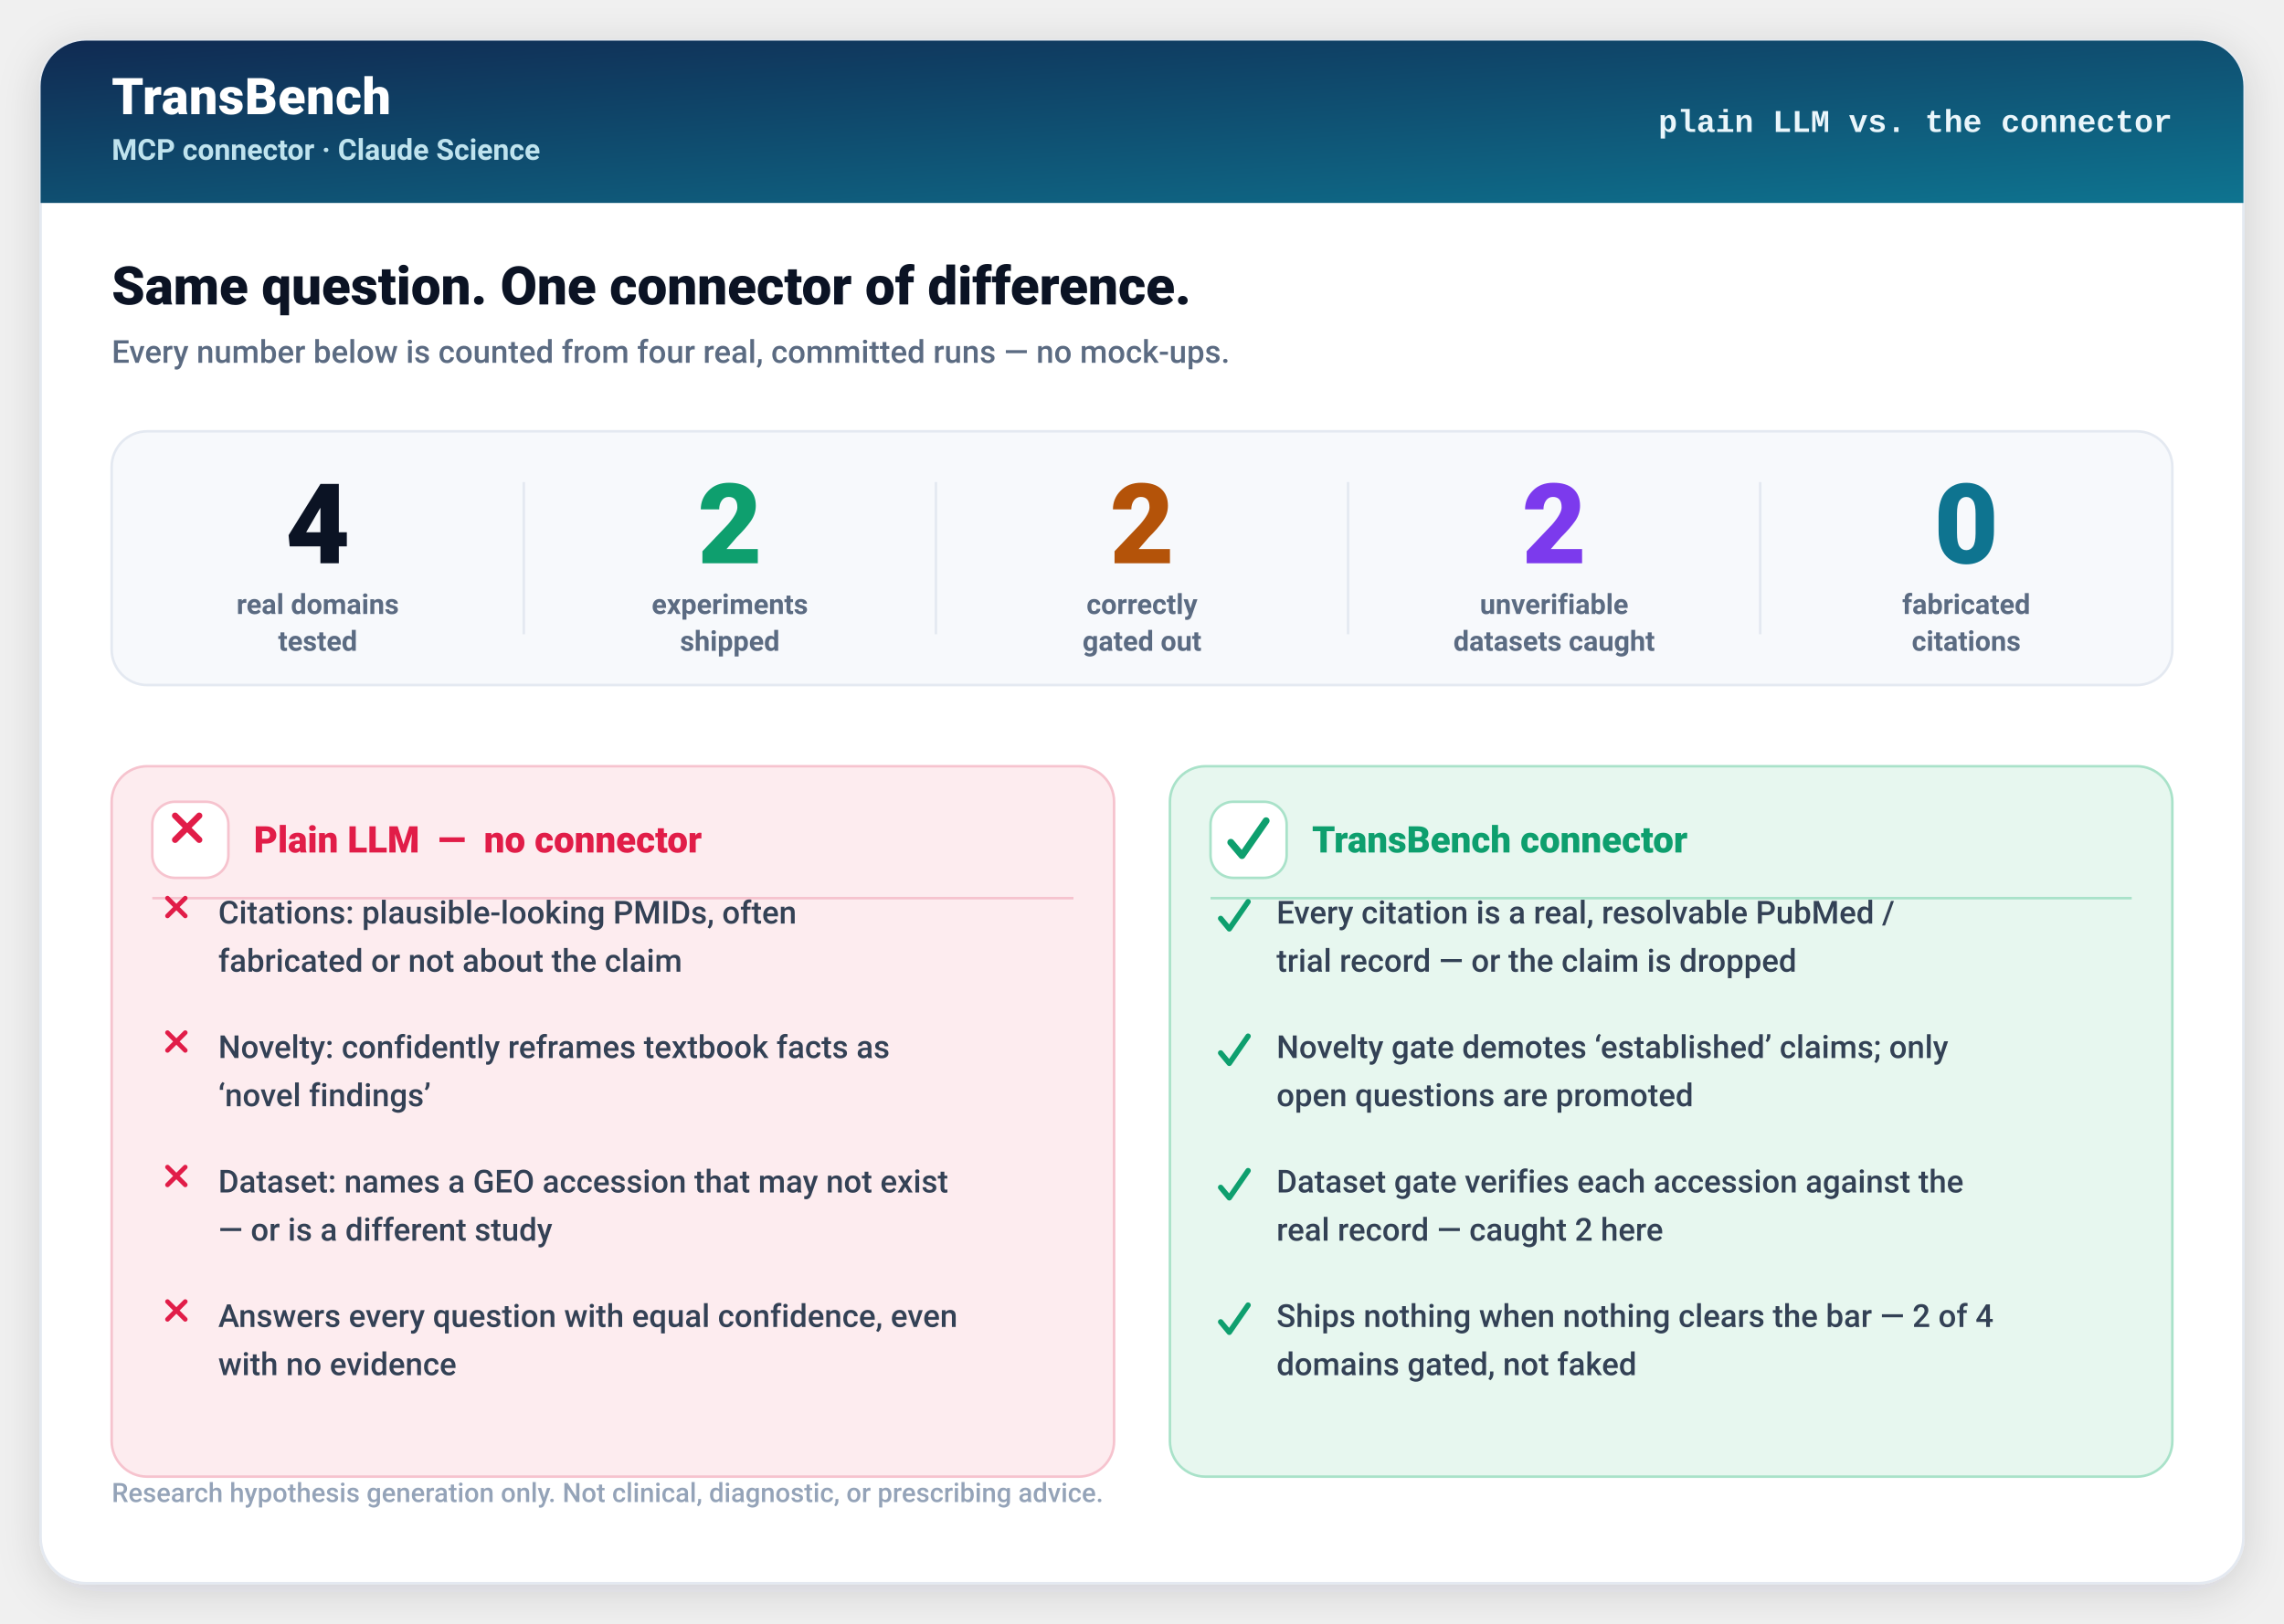
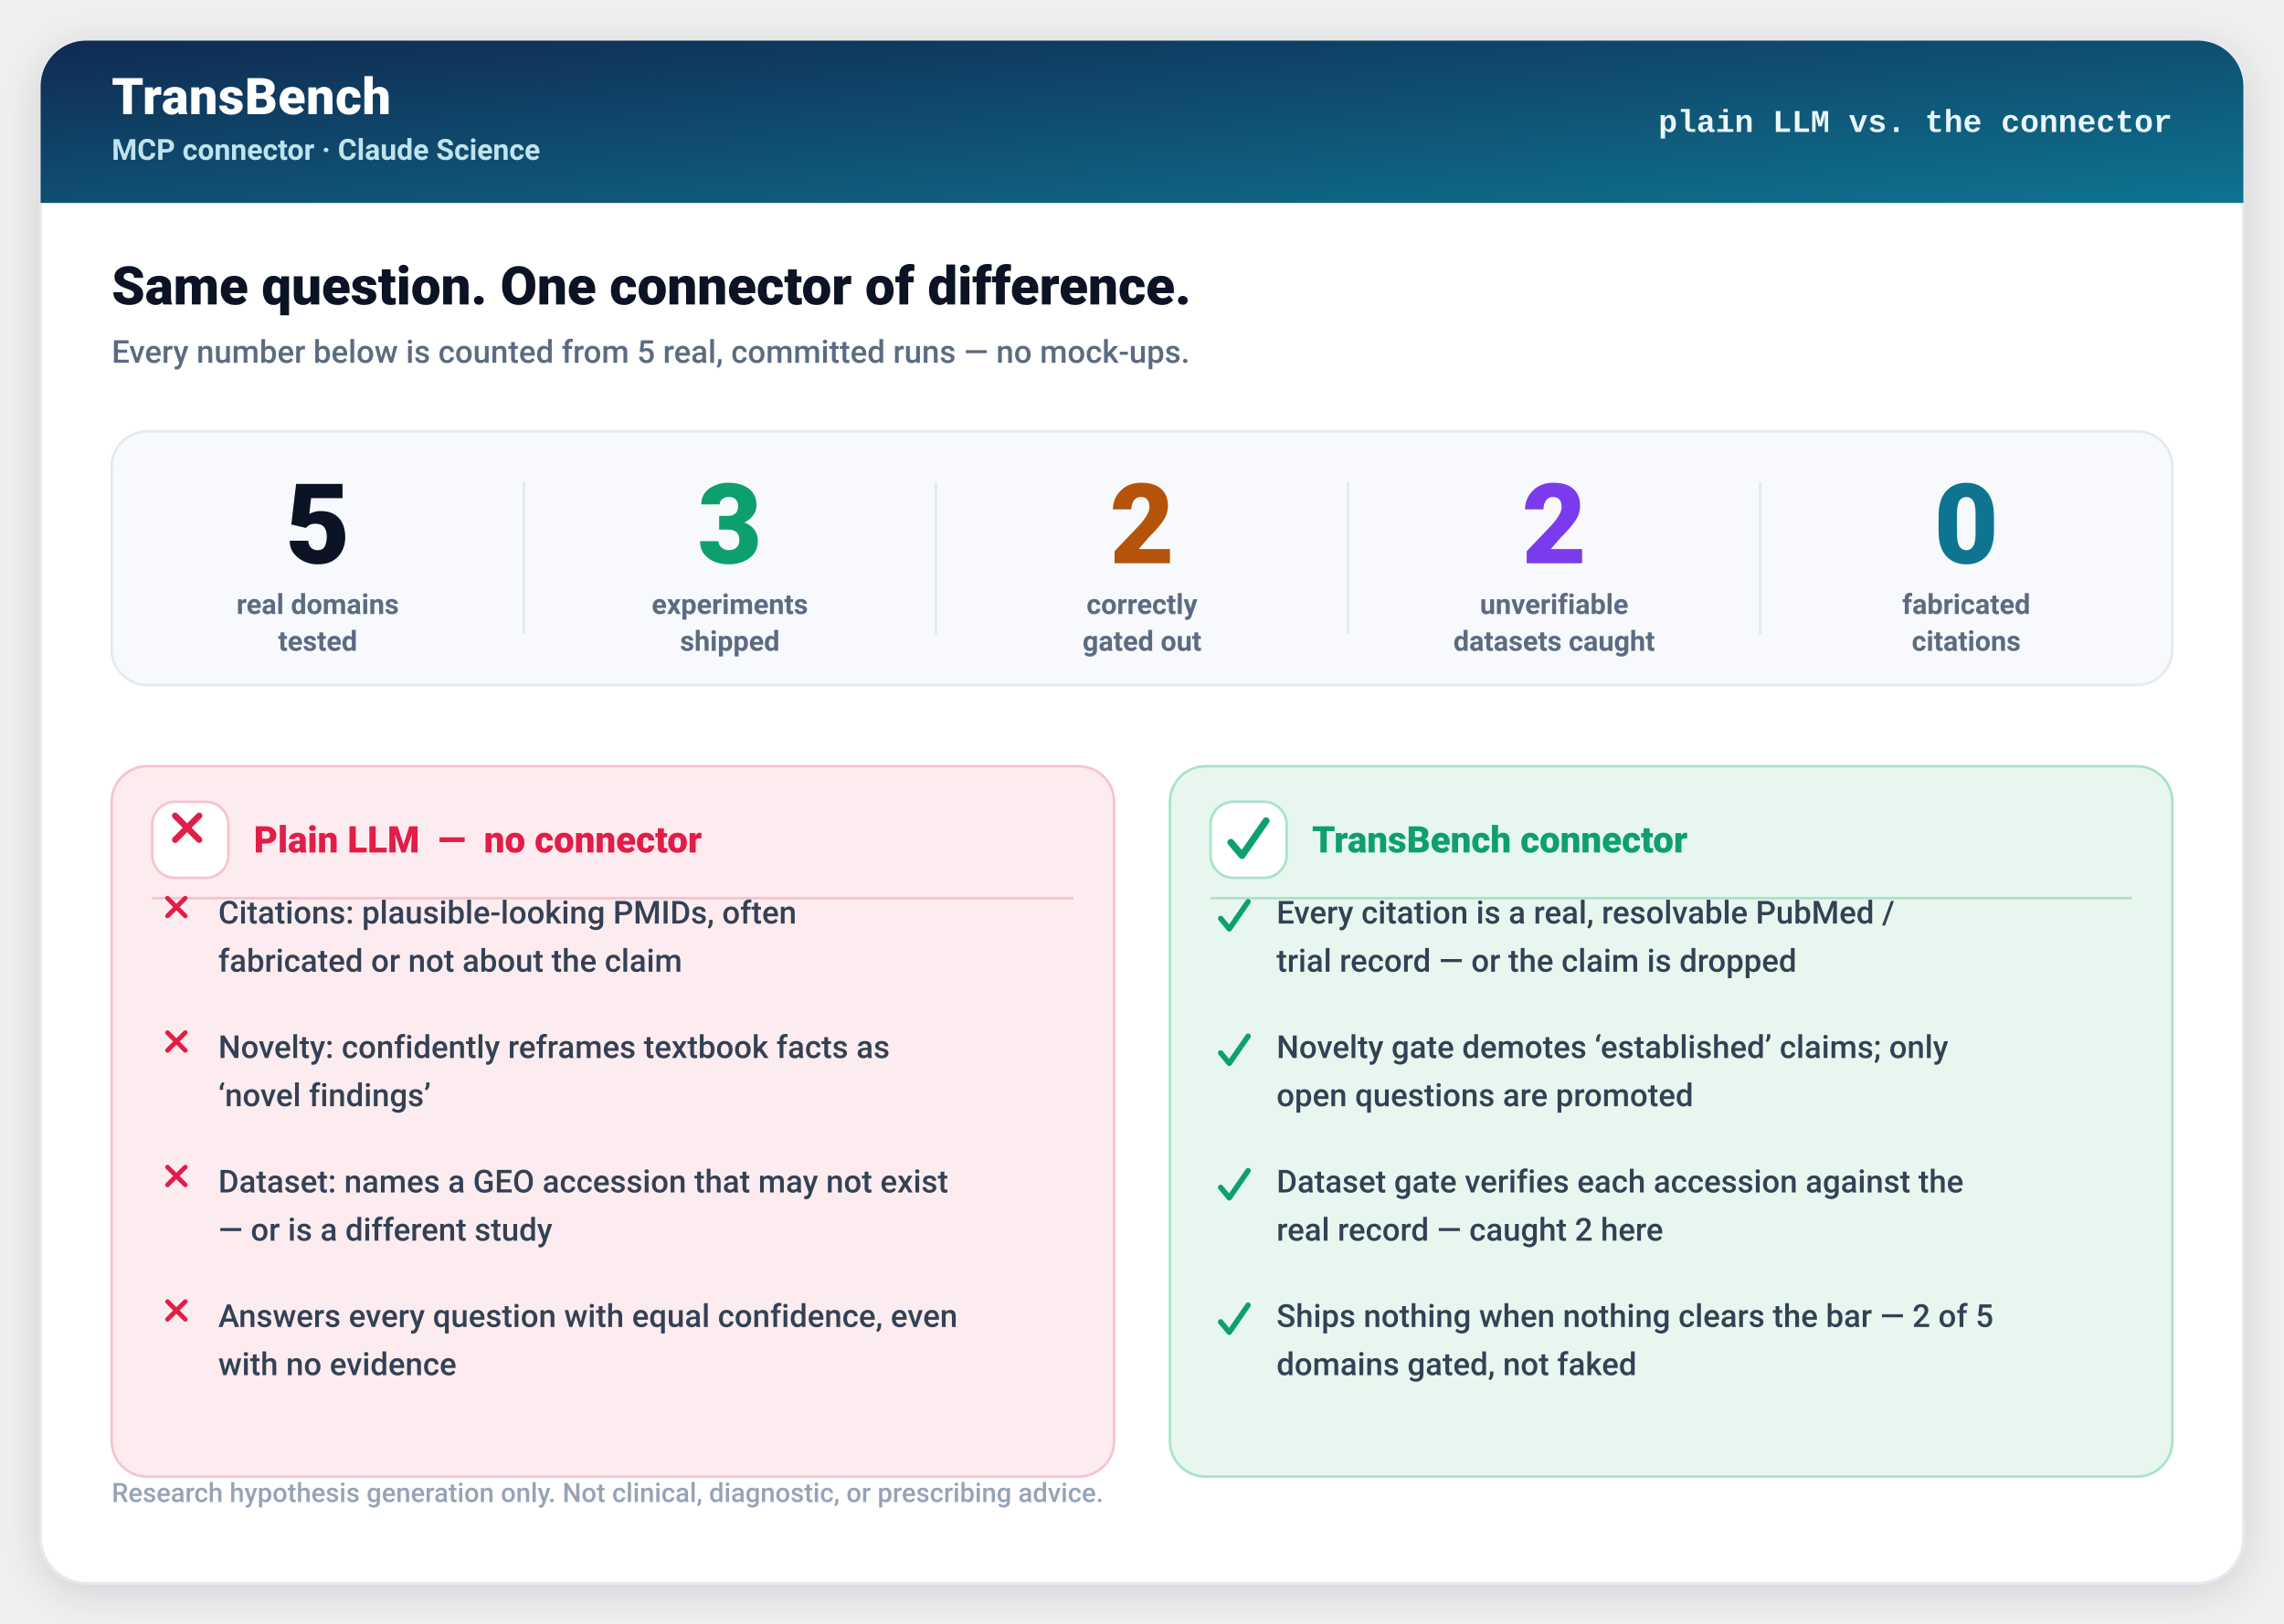
- <svg xmlns="http://www.w3.org/2000/svg" width="900" height="640" viewBox="0 0 900 640" role="img" aria-label="Plain LLM vs the TransBench connector, quantified on four real captured runs: 4 domains, 2 experiments shipped, 2 gated out, 2 unverifiable datasets caught, 0 fabricated citations.">
+ <svg xmlns="http://www.w3.org/2000/svg" width="900" height="640" viewBox="0 0 900 640" role="img" aria-label="Plain LLM vs the TransBench connector, quantified on 5 real captured runs: 5 domains, 3 experiments shipped, 2 gated out, 2 unverifiable datasets caught, 0 fabricated citations.">
  <defs>
    <linearGradient id="brand" x1="0" y1="0" x2="1" y2="1">
      <stop offset="0" stop-color="#102a52" />
      <stop offset="1" stop-color="#0e7490" />
    </linearGradient>
    <filter id="shadow" x="-8%" y="-8%" width="116%" height="116%">
      <feDropShadow dx="0" dy="3" stdDeviation="8" flood-color="#0b1324" flood-opacity="0.14" />
    </filter>
  </defs>
  <rect x="16" y="16" width="868" height="608.0" rx="18" fill="#ffffff" stroke="#e4e9f1" filter="url(#shadow)" />
  <path d="M16.0 34.0 a18 18 0 0 1 18 -18 h832.0 a18 18 0 0 1 18 18 v46.0 h-868.0 z" fill="url(#brand)" />
  <text x="44" y="45.0" fill="#ffffff" font-family="-apple-system,BlinkMacSystemFont,'Segoe UI',Roboto,Helvetica,Arial,sans-serif" font-size="20" font-weight="800" letter-spacing="0.2">TransBench</text>
  <text x="44" y="63.0" fill="#bfe3ee" font-family="-apple-system,BlinkMacSystemFont,'Segoe UI',Roboto,Helvetica,Arial,sans-serif" font-size="11.5" font-weight="600">MCP connector · Claude Science</text>
  <text x="856" y="52.0" fill="#eaf6fb" font-family="ui-monospace,'SF Mono',Menlo,Consolas,'Liberation Mono',monospace" font-size="12.5" font-weight="600" text-anchor="end">plain LLM  vs.  the connector</text>
  <text x="44.0" y="120.0" fill="#0b1324" font-family="-apple-system,BlinkMacSystemFont,'Segoe UI',Roboto,Helvetica,Arial,sans-serif" font-size="21" font-weight="800" text-anchor="start" xml:space="preserve">Same question. One connector of difference.</text>
-   <text x="44.0" y="143.0" fill="#5b6b82" font-family="-apple-system,BlinkMacSystemFont,'Segoe UI',Roboto,Helvetica,Arial,sans-serif" font-size="12.5" font-weight="500" text-anchor="start" xml:space="preserve">Every number below is counted from four real, committed runs — no mock-ups.</text>
+   <text x="44.0" y="143.0" fill="#5b6b82" font-family="-apple-system,BlinkMacSystemFont,'Segoe UI',Roboto,Helvetica,Arial,sans-serif" font-size="12.5" font-weight="500" text-anchor="start" xml:space="preserve">Every number below is counted from 5 real, committed runs — no mock-ups.</text>
  <rect x="44.0" y="170.0" width="812.0" height="100.0" rx="14" fill="#f7f9fc" stroke="#e4e9f1" stroke-width="1" />
-   <text x="125.2" y="222.0" fill="#0b1324" font-family="-apple-system,BlinkMacSystemFont,'Segoe UI',Roboto,Helvetica,Arial,sans-serif" font-size="44" font-weight="800" text-anchor="middle" xml:space="preserve">4</text>
+   <text x="125.2" y="222.0" fill="#0b1324" font-family="-apple-system,BlinkMacSystemFont,'Segoe UI',Roboto,Helvetica,Arial,sans-serif" font-size="44" font-weight="800" text-anchor="middle" xml:space="preserve">5</text>
  <text x="125.2" y="242.0" fill="#5b6b82" font-family="-apple-system,BlinkMacSystemFont,'Segoe UI',Roboto,Helvetica,Arial,sans-serif" font-size="11" font-weight="600" text-anchor="middle" xml:space="preserve">real domains</text>
  <text x="125.2" y="256.5" fill="#5b6b82" font-family="-apple-system,BlinkMacSystemFont,'Segoe UI',Roboto,Helvetica,Arial,sans-serif" font-size="11" font-weight="600" text-anchor="middle" xml:space="preserve">tested</text>
  <line x1="206.4" y1="190.0" x2="206.4" y2="250.0" stroke="#e4e9f1" stroke-width="1" />
-   <text x="287.6" y="222.0" fill="#0e9f6e" font-family="-apple-system,BlinkMacSystemFont,'Segoe UI',Roboto,Helvetica,Arial,sans-serif" font-size="44" font-weight="800" text-anchor="middle" xml:space="preserve">2</text>
+   <text x="287.6" y="222.0" fill="#0e9f6e" font-family="-apple-system,BlinkMacSystemFont,'Segoe UI',Roboto,Helvetica,Arial,sans-serif" font-size="44" font-weight="800" text-anchor="middle" xml:space="preserve">3</text>
  <text x="287.6" y="242.0" fill="#5b6b82" font-family="-apple-system,BlinkMacSystemFont,'Segoe UI',Roboto,Helvetica,Arial,sans-serif" font-size="11" font-weight="600" text-anchor="middle" xml:space="preserve">experiments</text>
  <text x="287.6" y="256.5" fill="#5b6b82" font-family="-apple-system,BlinkMacSystemFont,'Segoe UI',Roboto,Helvetica,Arial,sans-serif" font-size="11" font-weight="600" text-anchor="middle" xml:space="preserve">shipped</text>
  <line x1="368.8" y1="190.0" x2="368.8" y2="250.0" stroke="#e4e9f1" stroke-width="1" />
  <text x="450.0" y="222.0" fill="#b45309" font-family="-apple-system,BlinkMacSystemFont,'Segoe UI',Roboto,Helvetica,Arial,sans-serif" font-size="44" font-weight="800" text-anchor="middle" xml:space="preserve">2</text>
  <text x="450.0" y="242.0" fill="#5b6b82" font-family="-apple-system,BlinkMacSystemFont,'Segoe UI',Roboto,Helvetica,Arial,sans-serif" font-size="11" font-weight="600" text-anchor="middle" xml:space="preserve">correctly</text>
  <text x="450.0" y="256.5" fill="#5b6b82" font-family="-apple-system,BlinkMacSystemFont,'Segoe UI',Roboto,Helvetica,Arial,sans-serif" font-size="11" font-weight="600" text-anchor="middle" xml:space="preserve">gated out</text>
  <line x1="531.2" y1="190.0" x2="531.2" y2="250.0" stroke="#e4e9f1" stroke-width="1" />
  <text x="612.4" y="222.0" fill="#7c3aed" font-family="-apple-system,BlinkMacSystemFont,'Segoe UI',Roboto,Helvetica,Arial,sans-serif" font-size="44" font-weight="800" text-anchor="middle" xml:space="preserve">2</text>
  <text x="612.4" y="242.0" fill="#5b6b82" font-family="-apple-system,BlinkMacSystemFont,'Segoe UI',Roboto,Helvetica,Arial,sans-serif" font-size="11" font-weight="600" text-anchor="middle" xml:space="preserve">unverifiable</text>
  <text x="612.4" y="256.5" fill="#5b6b82" font-family="-apple-system,BlinkMacSystemFont,'Segoe UI',Roboto,Helvetica,Arial,sans-serif" font-size="11" font-weight="600" text-anchor="middle" xml:space="preserve">datasets caught</text>
  <line x1="693.6" y1="190.0" x2="693.6" y2="250.0" stroke="#e4e9f1" stroke-width="1" />
  <text x="774.8" y="222.0" fill="#0e7490" font-family="-apple-system,BlinkMacSystemFont,'Segoe UI',Roboto,Helvetica,Arial,sans-serif" font-size="44" font-weight="800" text-anchor="middle" xml:space="preserve">0</text>
  <text x="774.8" y="242.0" fill="#5b6b82" font-family="-apple-system,BlinkMacSystemFont,'Segoe UI',Roboto,Helvetica,Arial,sans-serif" font-size="11" font-weight="600" text-anchor="middle" xml:space="preserve">fabricated</text>
  <text x="774.8" y="256.5" fill="#5b6b82" font-family="-apple-system,BlinkMacSystemFont,'Segoe UI',Roboto,Helvetica,Arial,sans-serif" font-size="11" font-weight="600" text-anchor="middle" xml:space="preserve">citations</text>
  <rect x="44.0" y="302.0" width="395.0" height="280.0" rx="14" fill="#fdecef" stroke="#f6c3ce" stroke-width="1" />
  <rect x="60.0" y="316.0" width="30.0" height="30.0" rx="9" fill="#ffffff" stroke="#f6c3ce" stroke-width="1" />
  <path d="M69.0 321.5 l9.5 9.5 M78.5 321.5 l-9.5 9.5" fill="none" stroke="#e11d48" stroke-width="2.47" stroke-linecap="round" />
  <text x="100.0" y="336.0" fill="#e11d48" font-family="-apple-system,BlinkMacSystemFont,'Segoe UI',Roboto,Helvetica,Arial,sans-serif" font-size="14.5" font-weight="800" text-anchor="start" xml:space="preserve">Plain LLM  —  no connector</text>
  <line x1="60.0" y1="354.0" x2="423.0" y2="354.0" stroke="#f6c3ce" stroke-width="1" />
  <path d="M66.0 354.0 l7.0 7.0 M73.0 354.0 l-7.0 7.0" fill="none" stroke="#e11d48" stroke-width="1.82" stroke-linecap="round" />
  <text x="86.0" y="364.0" fill="#334155" font-family="-apple-system,BlinkMacSystemFont,'Segoe UI',Roboto,Helvetica,Arial,sans-serif" font-size="12.5" font-weight="500" text-anchor="start" xml:space="preserve">Citations: plausible-looking PMIDs, often</text>
  <text x="86.0" y="383.0" fill="#334155" font-family="-apple-system,BlinkMacSystemFont,'Segoe UI',Roboto,Helvetica,Arial,sans-serif" font-size="12.5" font-weight="500" text-anchor="start" xml:space="preserve">fabricated or not about the claim</text>
  <path d="M66.0 407.0 l7.0 7.0 M73.0 407.0 l-7.0 7.0" fill="none" stroke="#e11d48" stroke-width="1.82" stroke-linecap="round" />
  <text x="86.0" y="417.0" fill="#334155" font-family="-apple-system,BlinkMacSystemFont,'Segoe UI',Roboto,Helvetica,Arial,sans-serif" font-size="12.5" font-weight="500" text-anchor="start" xml:space="preserve">Novelty: confidently reframes textbook facts as</text>
  <text x="86.0" y="436.0" fill="#334155" font-family="-apple-system,BlinkMacSystemFont,'Segoe UI',Roboto,Helvetica,Arial,sans-serif" font-size="12.5" font-weight="500" text-anchor="start" xml:space="preserve">‘novel findings’</text>
  <path d="M66.0 460.0 l7.0 7.0 M73.0 460.0 l-7.0 7.0" fill="none" stroke="#e11d48" stroke-width="1.82" stroke-linecap="round" />
  <text x="86.0" y="470.0" fill="#334155" font-family="-apple-system,BlinkMacSystemFont,'Segoe UI',Roboto,Helvetica,Arial,sans-serif" font-size="12.5" font-weight="500" text-anchor="start" xml:space="preserve">Dataset: names a GEO accession that may not exist</text>
  <text x="86.0" y="489.0" fill="#334155" font-family="-apple-system,BlinkMacSystemFont,'Segoe UI',Roboto,Helvetica,Arial,sans-serif" font-size="12.5" font-weight="500" text-anchor="start" xml:space="preserve">— or is a different study</text>
  <path d="M66.0 513.0 l7.0 7.0 M73.0 513.0 l-7.0 7.0" fill="none" stroke="#e11d48" stroke-width="1.82" stroke-linecap="round" />
  <text x="86.0" y="523.0" fill="#334155" font-family="-apple-system,BlinkMacSystemFont,'Segoe UI',Roboto,Helvetica,Arial,sans-serif" font-size="12.5" font-weight="500" text-anchor="start" xml:space="preserve">Answers every question with equal confidence, even</text>
  <text x="86.0" y="542.0" fill="#334155" font-family="-apple-system,BlinkMacSystemFont,'Segoe UI',Roboto,Helvetica,Arial,sans-serif" font-size="12.5" font-weight="500" text-anchor="start" xml:space="preserve">with no evidence</text>
  <rect x="461.0" y="302.0" width="395.0" height="280.0" rx="14" fill="#e7f7ef" stroke="#a9e2c9" stroke-width="1" />
  <rect x="477.0" y="316.0" width="30.0" height="30.0" rx="9" fill="#ffffff" stroke="#a9e2c9" stroke-width="1" />
  <path d="M485.0 332.0 l4.4 5.2 l9.5 -13.7" fill="none" stroke="#0e9f6e" stroke-width="2.73" stroke-linecap="round" stroke-linejoin="round" />
  <text x="517.0" y="336.0" fill="#0e9f6e" font-family="-apple-system,BlinkMacSystemFont,'Segoe UI',Roboto,Helvetica,Arial,sans-serif" font-size="14.5" font-weight="800" text-anchor="start" xml:space="preserve">TransBench connector</text>
  <line x1="477.0" y1="354.0" x2="840.0" y2="354.0" stroke="#a9e2c9" stroke-width="1" />
  <path d="M481.0 362.0 l3.4 4.1 l7.4 -10.7" fill="none" stroke="#0e9f6e" stroke-width="2.13" stroke-linecap="round" stroke-linejoin="round" />
  <text x="503.0" y="364.0" fill="#334155" font-family="-apple-system,BlinkMacSystemFont,'Segoe UI',Roboto,Helvetica,Arial,sans-serif" font-size="12.5" font-weight="500" text-anchor="start" xml:space="preserve">Every citation is a real, resolvable PubMed /</text>
  <text x="503.0" y="383.0" fill="#334155" font-family="-apple-system,BlinkMacSystemFont,'Segoe UI',Roboto,Helvetica,Arial,sans-serif" font-size="12.5" font-weight="500" text-anchor="start" xml:space="preserve">trial record — or the claim is dropped</text>
  <path d="M481.0 415.0 l3.4 4.1 l7.4 -10.7" fill="none" stroke="#0e9f6e" stroke-width="2.13" stroke-linecap="round" stroke-linejoin="round" />
  <text x="503.0" y="417.0" fill="#334155" font-family="-apple-system,BlinkMacSystemFont,'Segoe UI',Roboto,Helvetica,Arial,sans-serif" font-size="12.5" font-weight="500" text-anchor="start" xml:space="preserve">Novelty gate demotes ‘established’ claims; only</text>
  <text x="503.0" y="436.0" fill="#334155" font-family="-apple-system,BlinkMacSystemFont,'Segoe UI',Roboto,Helvetica,Arial,sans-serif" font-size="12.5" font-weight="500" text-anchor="start" xml:space="preserve">open questions are promoted</text>
  <path d="M481.0 468.0 l3.4 4.1 l7.4 -10.7" fill="none" stroke="#0e9f6e" stroke-width="2.13" stroke-linecap="round" stroke-linejoin="round" />
  <text x="503.0" y="470.0" fill="#334155" font-family="-apple-system,BlinkMacSystemFont,'Segoe UI',Roboto,Helvetica,Arial,sans-serif" font-size="12.5" font-weight="500" text-anchor="start" xml:space="preserve">Dataset gate verifies each accession against the</text>
  <text x="503.0" y="489.0" fill="#334155" font-family="-apple-system,BlinkMacSystemFont,'Segoe UI',Roboto,Helvetica,Arial,sans-serif" font-size="12.5" font-weight="500" text-anchor="start" xml:space="preserve">real record — caught 2 here</text>
  <path d="M481.0 521.0 l3.4 4.1 l7.4 -10.7" fill="none" stroke="#0e9f6e" stroke-width="2.13" stroke-linecap="round" stroke-linejoin="round" />
-   <text x="503.0" y="523.0" fill="#334155" font-family="-apple-system,BlinkMacSystemFont,'Segoe UI',Roboto,Helvetica,Arial,sans-serif" font-size="12.5" font-weight="500" text-anchor="start" xml:space="preserve">Ships nothing when nothing clears the bar — 2 of 4</text>
+   <text x="503.0" y="523.0" fill="#334155" font-family="-apple-system,BlinkMacSystemFont,'Segoe UI',Roboto,Helvetica,Arial,sans-serif" font-size="12.5" font-weight="500" text-anchor="start" xml:space="preserve">Ships nothing when nothing clears the bar — 2 of 5</text>
  <text x="503.0" y="542.0" fill="#334155" font-family="-apple-system,BlinkMacSystemFont,'Segoe UI',Roboto,Helvetica,Arial,sans-serif" font-size="12.5" font-weight="500" text-anchor="start" xml:space="preserve">domains gated, not faked</text>
  <text x="44.0" y="592.0" fill="#94a3b8" font-family="-apple-system,BlinkMacSystemFont,'Segoe UI',Roboto,Helvetica,Arial,sans-serif" font-size="10.5" font-weight="500" text-anchor="start" xml:space="preserve">Research hypothesis generation only. Not clinical, diagnostic, or prescribing advice.</text>
</svg>
